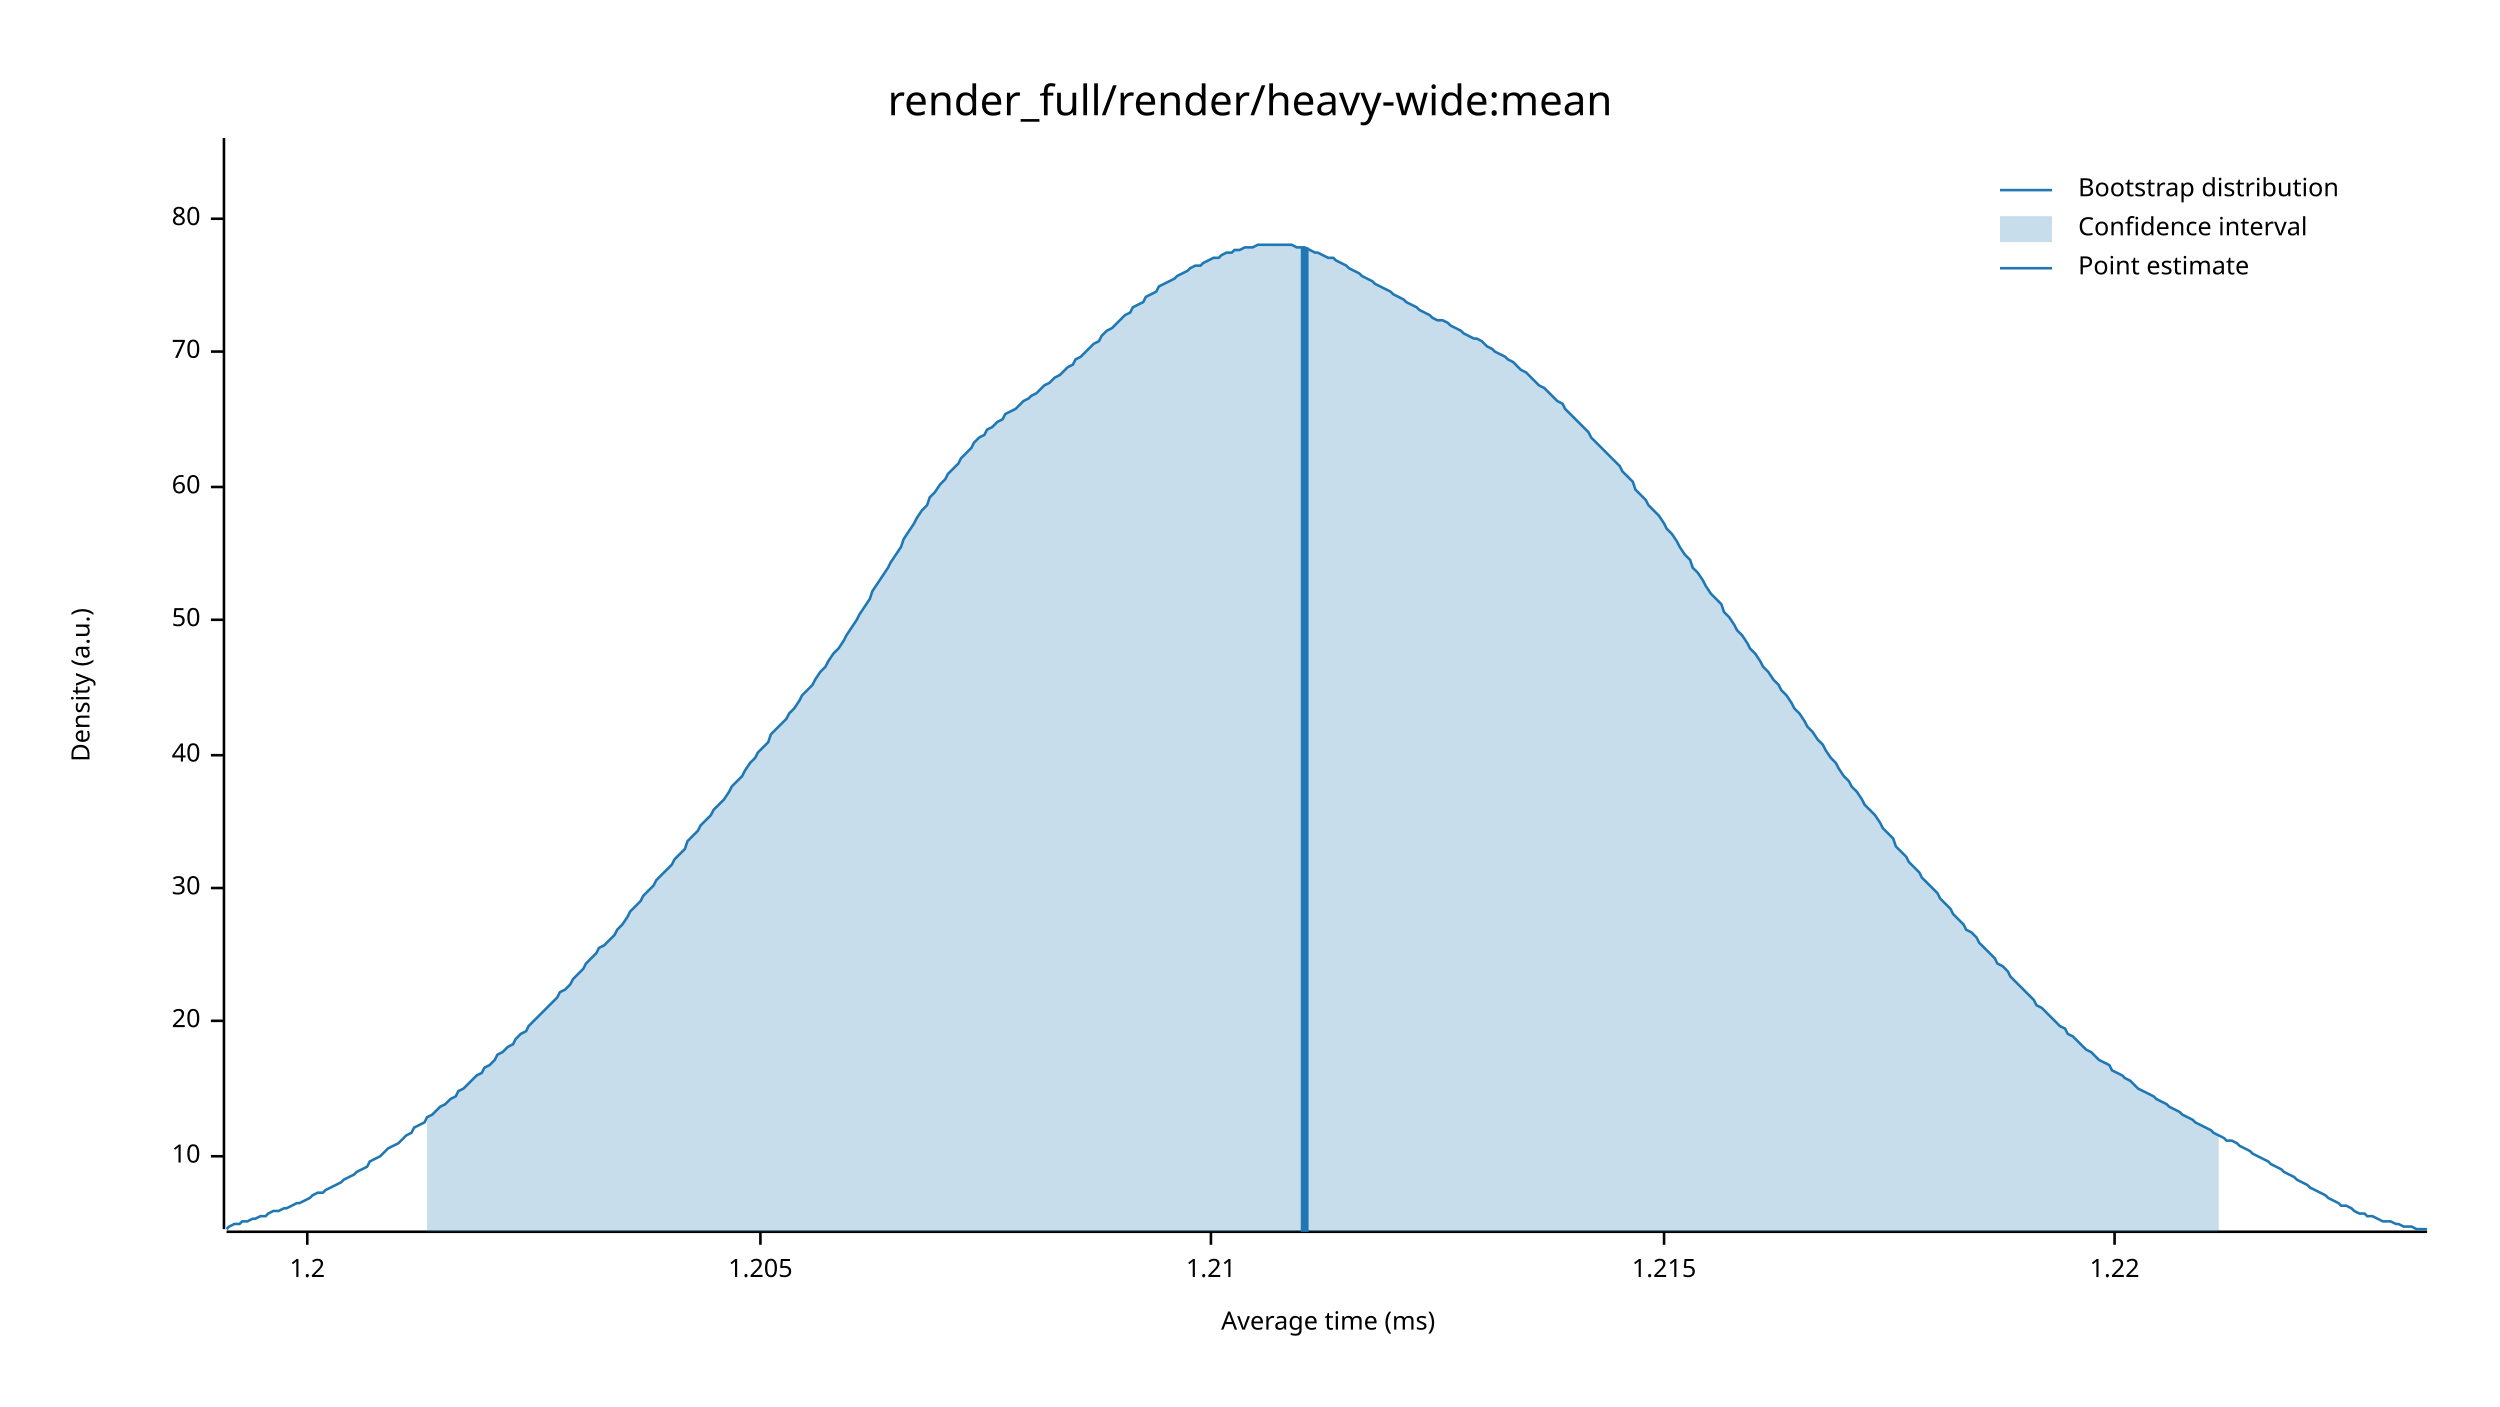
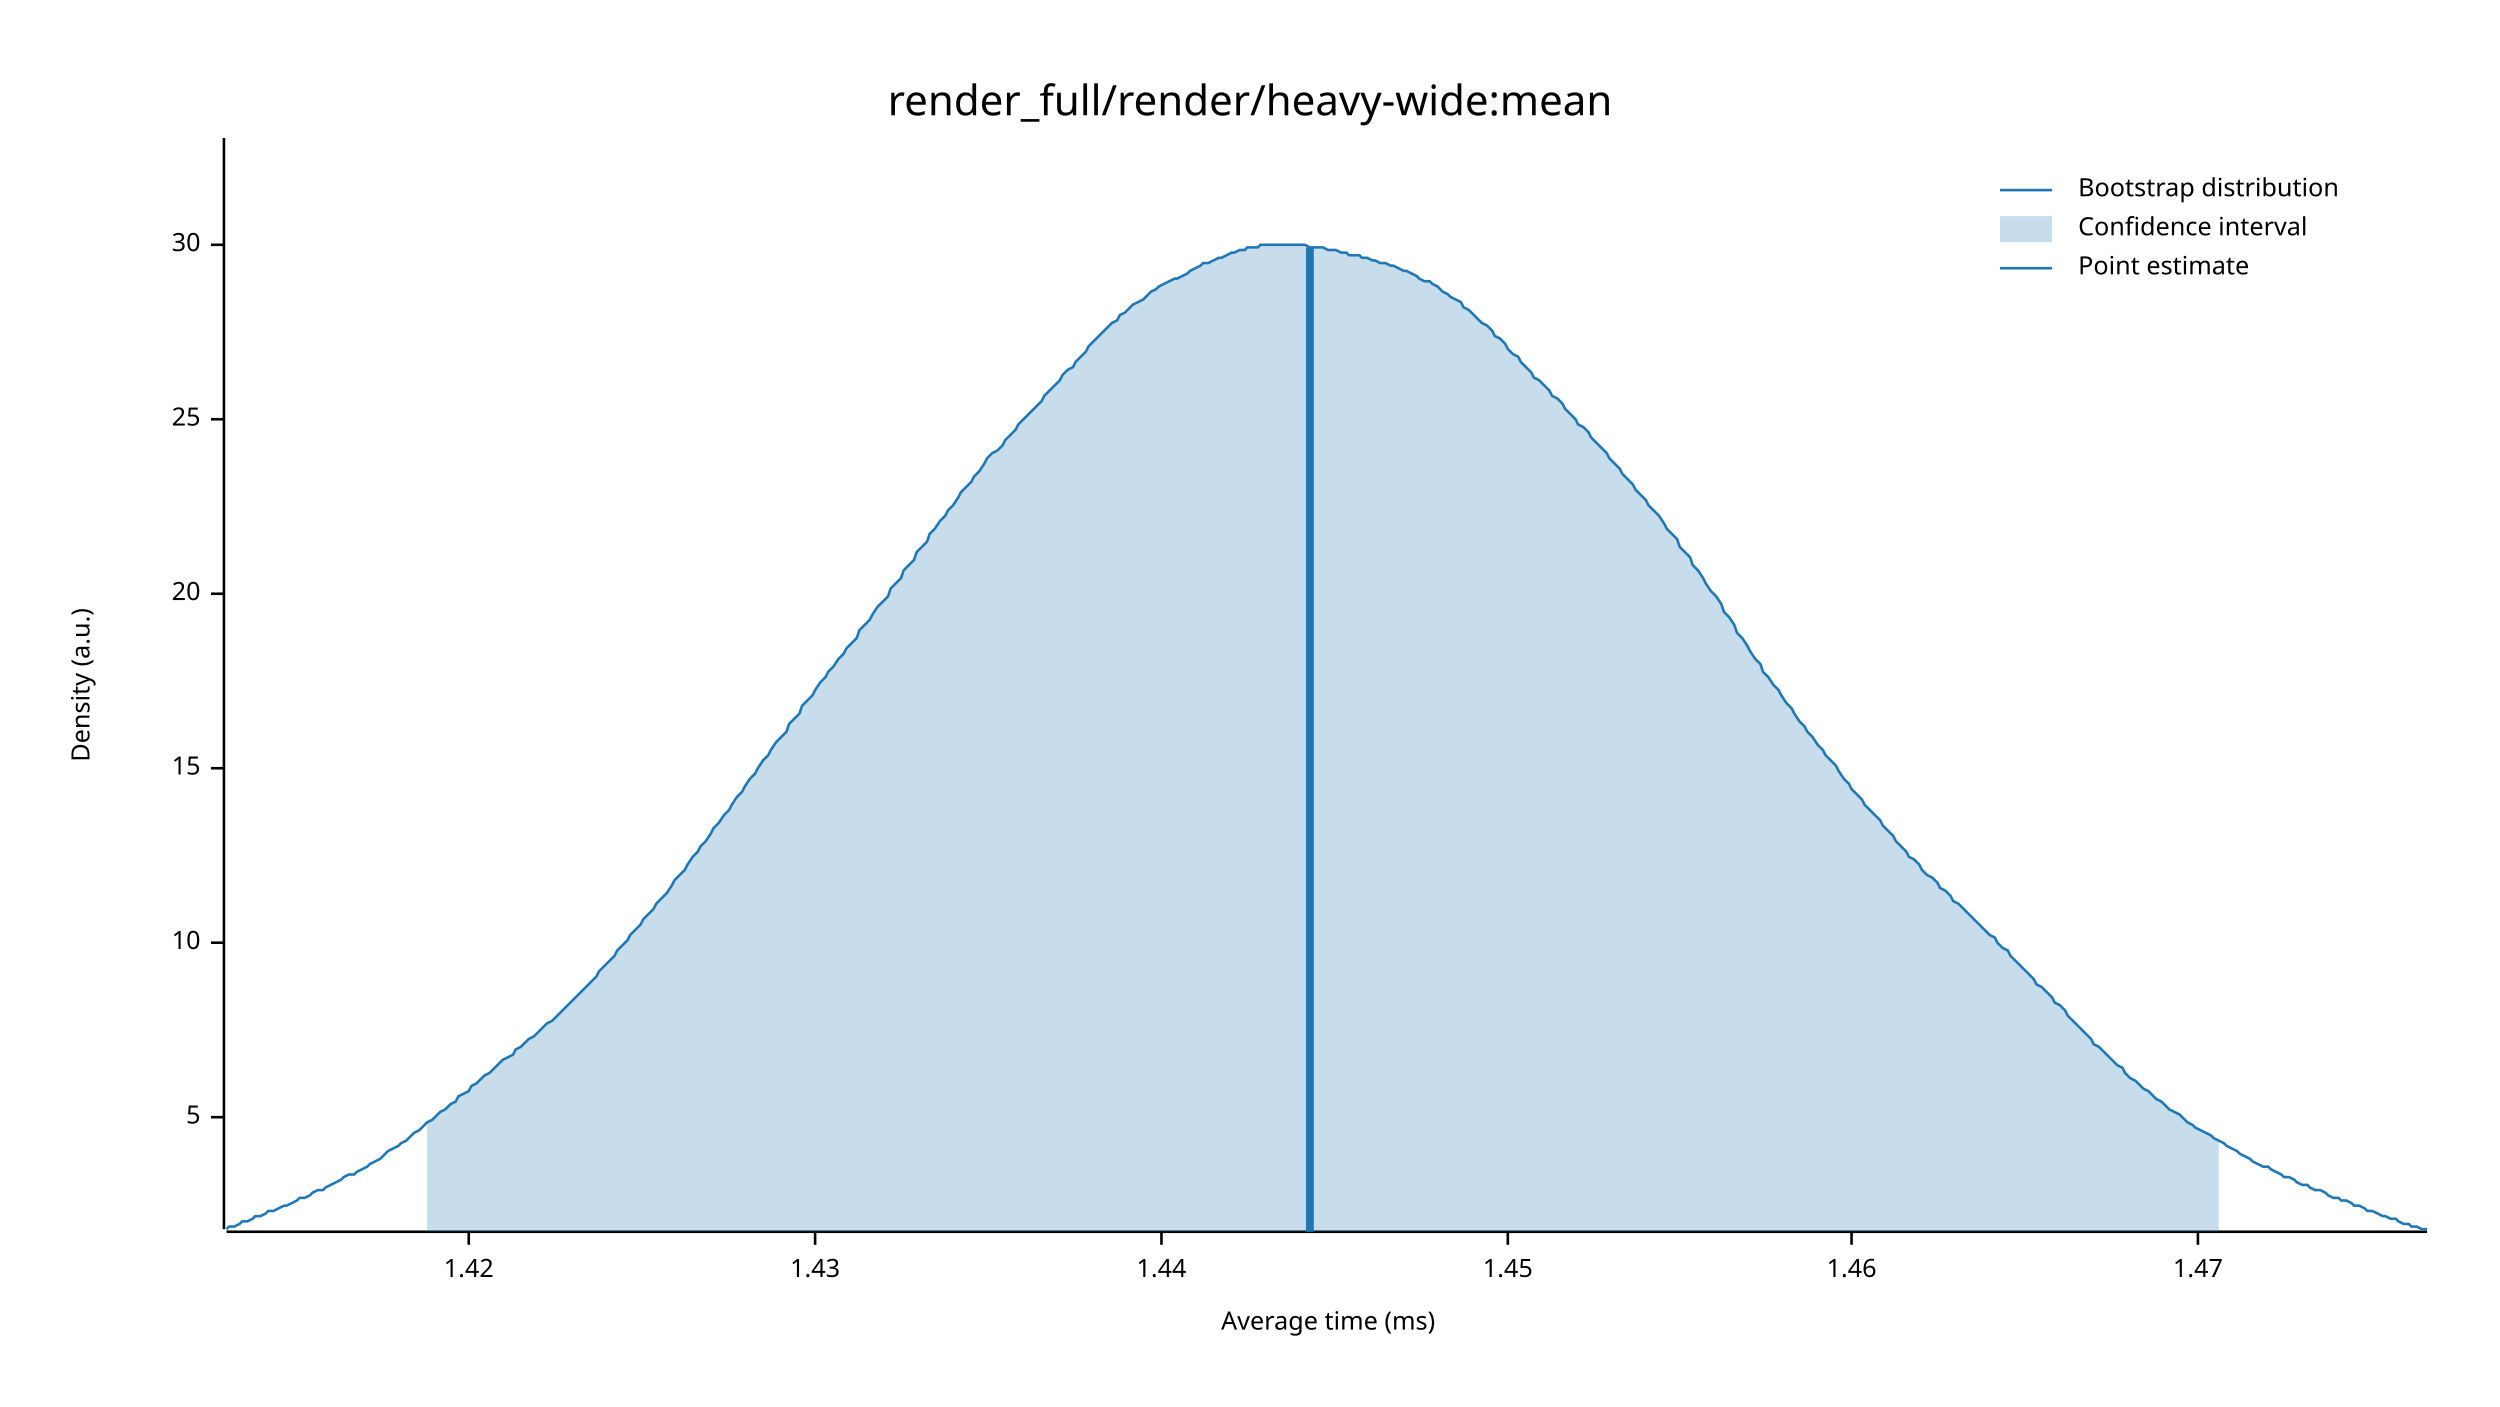
<svg xmlns="http://www.w3.org/2000/svg" width="960" height="540" viewBox="0 0 960 540">
  <text x="480" y="32" dy="0.76em" text-anchor="middle" font-family="sans-serif" font-size="16.129" opacity="1" fill="#000000">
render_full/render/heavy-wide:mean
</text>
  <text x="27" y="263" dy="0.76em" text-anchor="middle" font-family="sans-serif" font-size="9.677" opacity="1" fill="#000000" transform="rotate(270, 27, 263)">
Density (a.u.)
</text>
  <text x="510" y="513" dy="-0.5ex" text-anchor="middle" font-family="sans-serif" font-size="9.677" opacity="1" fill="#000000">
Average time (ms)
</text>
  <polyline fill="none" opacity="1" stroke="#000000" stroke-width="1" points="86,53 86,472 " />
-   <text x="77" y="444" dy="0.5ex" text-anchor="end" font-family="sans-serif" font-size="9.677" opacity="1" fill="#000000">
+   <text x="77" y="429" dy="0.5ex" text-anchor="end" font-family="sans-serif" font-size="9.677" opacity="1" fill="#000000">
+ 5
+ </text>
+   <polyline fill="none" opacity="1" stroke="#000000" stroke-width="1" points="81,429 86,429 " />
+   <text x="77" y="362" dy="0.5ex" text-anchor="end" font-family="sans-serif" font-size="9.677" opacity="1" fill="#000000">
10
</text>
-   <polyline fill="none" opacity="1" stroke="#000000" stroke-width="1" points="81,444 86,444 " />
-   <text x="77" y="392" dy="0.5ex" text-anchor="end" font-family="sans-serif" font-size="9.677" opacity="1" fill="#000000">
+   <polyline fill="none" opacity="1" stroke="#000000" stroke-width="1" points="81,362 86,362 " />
+   <text x="77" y="295" dy="0.5ex" text-anchor="end" font-family="sans-serif" font-size="9.677" opacity="1" fill="#000000">
+ 15
+ </text>
+   <polyline fill="none" opacity="1" stroke="#000000" stroke-width="1" points="81,295 86,295 " />
+   <text x="77" y="228" dy="0.5ex" text-anchor="end" font-family="sans-serif" font-size="9.677" opacity="1" fill="#000000">
20
</text>
-   <polyline fill="none" opacity="1" stroke="#000000" stroke-width="1" points="81,392 86,392 " />
-   <text x="77" y="341" dy="0.5ex" text-anchor="end" font-family="sans-serif" font-size="9.677" opacity="1" fill="#000000">
+   <polyline fill="none" opacity="1" stroke="#000000" stroke-width="1" points="81,228 86,228 " />
+   <text x="77" y="161" dy="0.5ex" text-anchor="end" font-family="sans-serif" font-size="9.677" opacity="1" fill="#000000">
+ 25
+ </text>
+   <polyline fill="none" opacity="1" stroke="#000000" stroke-width="1" points="81,161 86,161 " />
+   <text x="77" y="94" dy="0.5ex" text-anchor="end" font-family="sans-serif" font-size="9.677" opacity="1" fill="#000000">
30
</text>
-   <polyline fill="none" opacity="1" stroke="#000000" stroke-width="1" points="81,341 86,341 " />
-   <text x="77" y="290" dy="0.5ex" text-anchor="end" font-family="sans-serif" font-size="9.677" opacity="1" fill="#000000">
- 40
+   <polyline fill="none" opacity="1" stroke="#000000" stroke-width="1" points="81,94 86,94 " />
+   <polyline fill="none" opacity="1" stroke="#000000" stroke-width="1" points="87,473 932,473 " />
+   <text x="180" y="483" dy="0.76em" text-anchor="middle" font-family="sans-serif" font-size="9.677" opacity="1" fill="#000000">
+ 1.42
</text>
-   <polyline fill="none" opacity="1" stroke="#000000" stroke-width="1" points="81,290 86,290 " />
-   <text x="77" y="238" dy="0.5ex" text-anchor="end" font-family="sans-serif" font-size="9.677" opacity="1" fill="#000000">
- 50
+   <polyline fill="none" opacity="1" stroke="#000000" stroke-width="1" points="180,473 180,478 " />
+   <text x="313" y="483" dy="0.76em" text-anchor="middle" font-family="sans-serif" font-size="9.677" opacity="1" fill="#000000">
+ 1.43
</text>
-   <polyline fill="none" opacity="1" stroke="#000000" stroke-width="1" points="81,238 86,238 " />
-   <text x="77" y="187" dy="0.5ex" text-anchor="end" font-family="sans-serif" font-size="9.677" opacity="1" fill="#000000">
- 60
+   <polyline fill="none" opacity="1" stroke="#000000" stroke-width="1" points="313,473 313,478 " />
+   <text x="446" y="483" dy="0.76em" text-anchor="middle" font-family="sans-serif" font-size="9.677" opacity="1" fill="#000000">
+ 1.44
</text>
-   <polyline fill="none" opacity="1" stroke="#000000" stroke-width="1" points="81,187 86,187 " />
-   <text x="77" y="135" dy="0.5ex" text-anchor="end" font-family="sans-serif" font-size="9.677" opacity="1" fill="#000000">
- 70
+   <polyline fill="none" opacity="1" stroke="#000000" stroke-width="1" points="446,473 446,478 " />
+   <text x="579" y="483" dy="0.76em" text-anchor="middle" font-family="sans-serif" font-size="9.677" opacity="1" fill="#000000">
+ 1.45
</text>
-   <polyline fill="none" opacity="1" stroke="#000000" stroke-width="1" points="81,135 86,135 " />
-   <text x="77" y="84" dy="0.5ex" text-anchor="end" font-family="sans-serif" font-size="9.677" opacity="1" fill="#000000">
- 80
+   <polyline fill="none" opacity="1" stroke="#000000" stroke-width="1" points="579,473 579,478 " />
+   <text x="711" y="483" dy="0.76em" text-anchor="middle" font-family="sans-serif" font-size="9.677" opacity="1" fill="#000000">
+ 1.46
</text>
-   <polyline fill="none" opacity="1" stroke="#000000" stroke-width="1" points="81,84 86,84 " />
-   <polyline fill="none" opacity="1" stroke="#000000" stroke-width="1" points="87,473 932,473 " />
-   <text x="118" y="483" dy="0.76em" text-anchor="middle" font-family="sans-serif" font-size="9.677" opacity="1" fill="#000000">
- 1.2
+   <polyline fill="none" opacity="1" stroke="#000000" stroke-width="1" points="711,473 711,478 " />
+   <text x="844" y="483" dy="0.76em" text-anchor="middle" font-family="sans-serif" font-size="9.677" opacity="1" fill="#000000">
+ 1.47
</text>
-   <polyline fill="none" opacity="1" stroke="#000000" stroke-width="1" points="118,473 118,478 " />
-   <text x="292" y="483" dy="0.76em" text-anchor="middle" font-family="sans-serif" font-size="9.677" opacity="1" fill="#000000">
- 1.205
- </text>
-   <polyline fill="none" opacity="1" stroke="#000000" stroke-width="1" points="292,473 292,478 " />
-   <text x="465" y="483" dy="0.76em" text-anchor="middle" font-family="sans-serif" font-size="9.677" opacity="1" fill="#000000">
- 1.21
- </text>
-   <polyline fill="none" opacity="1" stroke="#000000" stroke-width="1" points="465,473 465,478 " />
-   <text x="639" y="483" dy="0.76em" text-anchor="middle" font-family="sans-serif" font-size="9.677" opacity="1" fill="#000000">
- 1.215
- </text>
-   <polyline fill="none" opacity="1" stroke="#000000" stroke-width="1" points="639,473 639,478 " />
-   <text x="812" y="483" dy="0.76em" text-anchor="middle" font-family="sans-serif" font-size="9.677" opacity="1" fill="#000000">
- 1.22
- </text>
-   <polyline fill="none" opacity="1" stroke="#000000" stroke-width="1" points="812,473 812,478 " />
-   <polyline fill="none" opacity="1" stroke="#1F78B4" stroke-width="1" points="87,472 88,471 90,470 92,470 93,469 95,469 97,468 98,468 100,467 102,467 103,466 105,465 107,465 109,464 110,464 112,463 114,462 115,462 117,461 119,460 120,459 122,458 124,458 125,457 127,456 129,455 131,454 132,453 134,452 136,451 137,450 139,449 141,448 142,446 144,445 146,444 147,443 149,441 151,440 153,439 154,438 156,436 158,435 159,433 161,432 163,431 164,429 166,428 168,426 169,425 171,424 173,422 175,421 176,419 178,418 180,416 181,415 183,413 185,412 186,410 188,409 190,407 191,405 193,404 195,402 197,401 198,399 200,397 202,396 203,394 205,392 207,390 208,389 210,387 212,385 214,383 215,381 217,380 219,378 220,376 222,374 224,372 225,370 227,368 229,366 230,364 232,363 234,361 236,359 237,357 239,355 241,352 242,350 244,348 246,346 247,344 249,342 251,340 252,338 254,336 256,334 258,332 259,330 261,328 263,326 264,323 266,321 268,319 269,317 271,315 273,313 274,311 276,309 278,307 280,304 281,302 283,300 285,298 286,296 288,293 290,291 291,289 293,287 295,285 296,282 298,280 300,278 302,276 303,274 305,272 307,269 308,267 310,265 312,263 313,261 315,258 317,256 318,254 320,251 322,249 324,246 325,244 327,241 329,238 330,236 332,233 334,230 335,227 337,224 339,221 341,218 342,216 344,213 346,210 347,207 349,204 351,201 352,199 354,196 356,194 357,191 359,189 361,186 363,184 364,182 366,180 368,178 369,176 371,174 373,172 374,170 376,168 378,167 379,165 381,164 383,162 385,161 386,159 388,158 390,157 391,156 393,154 395,153 396,152 398,151 400,149 401,148 403,147 405,145 407,144 408,143 410,141 412,140 413,138 415,137 417,135 418,134 420,132 422,131 423,129 425,127 427,126 429,124 430,123 432,121 434,120 435,118 437,117 439,116 440,114 442,113 444,112 445,110 447,109 449,108 451,107 452,106 454,105 456,104 457,103 459,102 461,102 462,101 464,100 466,99 468,99 469,98 471,97 473,97 474,96 476,96 478,95 479,95 481,95 483,94 484,94 486,94 488,94 490,94 491,94 493,94 495,94 496,94 498,95 500,95 501,95 503,96 505,97 506,97 508,98 510,99 512,99 513,100 515,101 517,102 518,103 520,104 522,105 523,106 525,107 527,108 528,109 530,110 532,111 534,112 535,113 537,114 539,115 540,116 542,117 544,118 545,119 547,120 549,121 550,122 552,123 554,123 556,124 557,125 559,126 561,127 562,128 564,129 566,130 567,130 569,131 571,133 573,134 574,135 576,136 578,137 579,138 581,139 583,141 584,142 586,143 588,145 589,146 591,148 593,149 595,151 596,152 598,154 600,155 601,157 603,159 605,161 606,162 608,164 610,166 611,168 613,170 615,172 617,174 618,175 620,177 622,179 623,181 625,183 627,185 628,188 630,190 632,192 633,194 635,196 637,198 639,201 640,203 642,205 644,208 645,210 647,213 649,215 650,218 652,220 654,223 655,225 657,228 659,230 661,232 662,235 664,237 666,240 667,242 669,244 671,247 672,249 674,251 676,254 677,256 679,258 681,261 683,263 684,265 686,267 688,270 689,272 691,274 693,277 694,279 696,281 698,284 700,286 701,288 703,291 705,293 706,295 708,298 710,300 711,302 713,304 715,307 716,309 718,311 720,313 722,316 723,318 725,320 727,322 728,325 730,327 732,329 733,331 735,333 737,335 738,337 740,339 742,341 744,343 745,345 747,347 749,349 750,351 752,353 754,355 755,357 757,358 759,360 760,362 762,364 764,366 766,368 767,370 769,371 771,373 772,375 774,377 776,379 777,380 779,382 781,384 782,386 784,387 786,389 788,391 789,392 791,394 793,395 794,397 796,398 798,400 799,401 801,403 803,404 804,405 806,407 808,408 810,409 811,411 813,412 815,413 816,414 818,415 820,417 821,418 823,419 825,420 827,421 828,422 830,423 832,424 833,425 835,426 837,427 838,428 840,429 842,430 843,431 845,432 847,433 849,434 850,435 852,436 854,437 855,438 857,438 859,439 860,440 862,441 864,442 865,443 867,444 869,445 871,446 872,447 874,448 876,449 877,450 879,451 881,452 882,453 884,454 886,455 887,456 889,457 891,458 893,459 894,460 896,461 898,462 899,463 901,463 903,464 904,465 906,466 908,466 909,467 911,467 913,468 915,469 916,469 918,469 920,470 921,470 923,471 925,471 926,471 928,472 930,472 932,472 " />
-   <polygon opacity="0.25" fill="#1F78B4" points="164,429 166,428 168,426 169,425 171,424 173,422 175,421 176,419 178,418 180,416 181,415 183,413 185,412 186,410 188,409 190,407 191,405 193,404 195,402 197,401 198,399 200,397 202,396 203,394 205,392 207,390 208,389 210,387 212,385 214,383 215,381 217,380 219,378 220,376 222,374 224,372 225,370 227,368 229,366 230,364 232,363 234,361 236,359 237,357 239,355 241,352 242,350 244,348 246,346 247,344 249,342 251,340 252,338 254,336 256,334 258,332 259,330 261,328 263,326 264,323 266,321 268,319 269,317 271,315 273,313 274,311 276,309 278,307 280,304 281,302 283,300 285,298 286,296 288,293 290,291 291,289 293,287 295,285 296,282 298,280 300,278 302,276 303,274 305,272 307,269 308,267 310,265 312,263 313,261 315,258 317,256 318,254 320,251 322,249 324,246 325,244 327,241 329,238 330,236 332,233 334,230 335,227 337,224 339,221 341,218 342,216 344,213 346,210 347,207 349,204 351,201 352,199 354,196 356,194 357,191 359,189 361,186 363,184 364,182 366,180 368,178 369,176 371,174 373,172 374,170 376,168 378,167 379,165 381,164 383,162 385,161 386,159 388,158 390,157 391,156 393,154 395,153 396,152 398,151 400,149 401,148 403,147 405,145 407,144 408,143 410,141 412,140 413,138 415,137 417,135 418,134 420,132 422,131 423,129 425,127 427,126 429,124 430,123 432,121 434,120 435,118 437,117 439,116 440,114 442,113 444,112 445,110 447,109 449,108 451,107 452,106 454,105 456,104 457,103 459,102 461,102 462,101 464,100 466,99 468,99 469,98 471,97 473,97 474,96 476,96 478,95 479,95 481,95 483,94 484,94 486,94 488,94 490,94 491,94 493,94 495,94 496,94 498,95 500,95 501,95 503,96 505,97 506,97 508,98 510,99 512,99 513,100 515,101 517,102 518,103 520,104 522,105 523,106 525,107 527,108 528,109 530,110 532,111 534,112 535,113 537,114 539,115 540,116 542,117 544,118 545,119 547,120 549,121 550,122 552,123 554,123 556,124 557,125 559,126 561,127 562,128 564,129 566,130 567,130 569,131 571,133 573,134 574,135 576,136 578,137 579,138 581,139 583,141 584,142 586,143 588,145 589,146 591,148 593,149 595,151 596,152 598,154 600,155 601,157 603,159 605,161 606,162 608,164 610,166 611,168 613,170 615,172 617,174 618,175 620,177 622,179 623,181 625,183 627,185 628,188 630,190 632,192 633,194 635,196 637,198 639,201 640,203 642,205 644,208 645,210 647,213 649,215 650,218 652,220 654,223 655,225 657,228 659,230 661,232 662,235 664,237 666,240 667,242 669,244 671,247 672,249 674,251 676,254 677,256 679,258 681,261 683,263 684,265 686,267 688,270 689,272 691,274 693,277 694,279 696,281 698,284 700,286 701,288 703,291 705,293 706,295 708,298 710,300 711,302 713,304 715,307 716,309 718,311 720,313 722,316 723,318 725,320 727,322 728,325 730,327 732,329 733,331 735,333 737,335 738,337 740,339 742,341 744,343 745,345 747,347 749,349 750,351 752,353 754,355 755,357 757,358 759,360 760,362 762,364 764,366 766,368 767,370 769,371 771,373 772,375 774,377 776,379 777,380 779,382 781,384 782,386 784,387 786,389 788,391 789,392 791,394 793,395 794,397 796,398 798,400 799,401 801,403 803,404 804,405 806,407 808,408 810,409 811,411 813,412 815,413 816,414 818,415 820,417 821,418 823,419 825,420 827,421 828,422 830,423 832,424 833,425 835,426 837,427 838,428 840,429 842,430 843,431 845,432 847,433 849,434 850,435 852,436 852,473 164,473 " />
-   <polyline fill="none" opacity="1" stroke="#1F78B4" stroke-width="3" points="501,473 501,95 " />
+   <polyline fill="none" opacity="1" stroke="#000000" stroke-width="1" points="844,473 844,478 " />
+   <polyline fill="none" opacity="1" stroke="#1F78B4" stroke-width="1" points="87,472 88,471 90,471 92,470 93,469 95,469 97,468 98,467 100,467 102,466 103,465 105,465 107,464 109,463 110,463 112,462 114,461 115,460 117,460 119,459 120,458 122,457 124,457 125,456 127,455 129,454 131,453 132,452 134,451 136,451 137,450 139,449 141,448 142,447 144,446 146,445 147,444 149,442 151,441 153,440 154,439 156,438 158,436 159,435 161,434 163,432 164,431 166,430 168,428 169,427 171,426 173,424 175,423 176,421 178,420 180,419 181,417 183,416 185,414 186,413 188,412 190,410 191,409 193,407 195,406 197,405 198,403 200,402 202,400 203,399 205,398 207,396 208,395 210,393 212,392 214,390 215,389 217,387 219,385 220,384 222,382 224,380 225,379 227,377 229,375 230,373 232,371 234,369 236,367 237,365 239,363 241,361 242,359 244,357 246,355 247,353 249,351 251,349 252,347 254,345 256,343 258,340 259,338 261,336 263,334 264,332 266,329 268,327 269,325 271,323 273,320 274,318 276,316 278,313 280,311 281,309 283,306 285,304 286,302 288,299 290,297 291,295 293,292 295,290 296,288 298,285 300,283 302,281 303,278 305,276 307,274 308,271 310,269 312,267 313,265 315,262 317,260 318,258 320,256 322,253 324,251 325,249 327,247 329,245 330,242 332,240 334,238 335,236 337,233 339,231 341,229 342,226 344,224 346,222 347,219 349,217 351,215 352,212 354,210 356,208 357,205 359,203 361,200 363,198 364,196 366,194 368,191 369,189 371,187 373,185 374,183 376,181 378,178 379,176 381,174 383,173 385,171 386,169 388,167 390,165 391,163 393,161 395,159 396,158 398,156 400,154 401,152 403,150 405,148 407,146 408,144 410,142 412,141 413,139 415,137 417,135 418,133 420,131 422,129 423,128 425,126 427,124 429,123 430,121 432,120 434,118 435,117 437,116 439,115 440,114 442,112 444,111 445,110 447,109 449,108 451,107 452,107 454,106 456,105 457,104 459,103 461,102 462,101 464,101 466,100 468,99 469,99 471,98 473,97 474,97 476,96 478,96 479,95 481,95 483,95 484,94 486,94 488,94 490,94 491,94 493,94 495,94 496,94 498,94 500,94 501,94 503,95 505,95 506,95 508,95 510,96 512,96 513,96 515,97 517,97 518,98 520,98 522,98 523,99 525,99 527,100 528,100 530,101 532,101 534,102 535,102 537,103 539,104 540,104 542,105 544,106 545,107 547,108 549,108 550,109 552,110 554,112 556,113 557,114 559,115 561,116 562,118 564,119 566,121 567,122 569,124 571,125 573,127 574,129 576,130 578,132 579,134 581,136 583,137 584,139 586,141 588,143 589,145 591,146 593,148 595,150 596,152 598,153 600,155 601,157 603,159 605,161 606,163 608,164 610,166 611,168 613,170 615,172 617,174 618,176 620,178 622,180 623,182 625,184 627,186 628,188 630,190 632,192 633,194 635,196 637,198 639,201 640,203 642,205 644,207 645,210 647,212 649,214 650,217 652,219 654,222 655,224 657,227 659,229 661,232 662,235 664,237 666,240 667,243 669,245 671,248 672,250 674,253 676,255 677,258 679,260 681,263 683,265 684,267 686,270 688,272 689,274 691,277 693,279 694,281 696,283 698,286 700,288 701,290 703,292 705,294 706,296 708,299 710,301 711,303 713,305 715,307 716,309 718,311 720,313 722,315 723,317 725,319 727,321 728,323 730,325 732,327 733,329 735,330 737,332 738,334 740,336 742,337 744,339 745,341 747,342 749,344 750,346 752,347 754,349 755,350 757,352 759,354 760,355 762,357 764,359 766,360 767,362 769,364 771,365 772,367 774,369 776,371 777,372 779,374 781,376 782,378 784,379 786,381 788,383 789,385 791,386 793,388 794,390 796,392 798,394 799,395 801,397 803,399 804,401 806,402 808,404 810,406 811,407 813,409 815,410 816,412 818,414 820,415 821,416 823,418 825,419 827,421 828,422 830,423 832,425 833,426 835,427 837,428 838,429 840,431 842,432 843,433 845,434 847,435 849,436 850,437 852,438 854,439 855,440 857,441 859,442 860,443 862,444 864,445 865,446 867,447 869,448 871,448 872,449 874,450 876,451 877,452 879,452 881,453 882,454 884,455 886,455 887,456 889,457 891,457 893,458 894,459 896,460 898,460 899,461 901,461 903,462 904,463 906,463 908,464 909,465 911,465 913,466 915,467 916,467 918,468 920,468 921,469 923,470 925,470 926,471 928,471 930,472 932,472 " />
+   <polygon opacity="0.25" fill="#1F78B4" points="164,431 166,430 168,428 169,427 171,426 173,424 175,423 176,421 178,420 180,419 181,417 183,416 185,414 186,413 188,412 190,410 191,409 193,407 195,406 197,405 198,403 200,402 202,400 203,399 205,398 207,396 208,395 210,393 212,392 214,390 215,389 217,387 219,385 220,384 222,382 224,380 225,379 227,377 229,375 230,373 232,371 234,369 236,367 237,365 239,363 241,361 242,359 244,357 246,355 247,353 249,351 251,349 252,347 254,345 256,343 258,340 259,338 261,336 263,334 264,332 266,329 268,327 269,325 271,323 273,320 274,318 276,316 278,313 280,311 281,309 283,306 285,304 286,302 288,299 290,297 291,295 293,292 295,290 296,288 298,285 300,283 302,281 303,278 305,276 307,274 308,271 310,269 312,267 313,265 315,262 317,260 318,258 320,256 322,253 324,251 325,249 327,247 329,245 330,242 332,240 334,238 335,236 337,233 339,231 341,229 342,226 344,224 346,222 347,219 349,217 351,215 352,212 354,210 356,208 357,205 359,203 361,200 363,198 364,196 366,194 368,191 369,189 371,187 373,185 374,183 376,181 378,178 379,176 381,174 383,173 385,171 386,169 388,167 390,165 391,163 393,161 395,159 396,158 398,156 400,154 401,152 403,150 405,148 407,146 408,144 410,142 412,141 413,139 415,137 417,135 418,133 420,131 422,129 423,128 425,126 427,124 429,123 430,121 432,120 434,118 435,117 437,116 439,115 440,114 442,112 444,111 445,110 447,109 449,108 451,107 452,107 454,106 456,105 457,104 459,103 461,102 462,101 464,101 466,100 468,99 469,99 471,98 473,97 474,97 476,96 478,96 479,95 481,95 483,95 484,94 486,94 488,94 490,94 491,94 493,94 495,94 496,94 498,94 500,94 501,94 503,95 505,95 506,95 508,95 510,96 512,96 513,96 515,97 517,97 518,98 520,98 522,98 523,99 525,99 527,100 528,100 530,101 532,101 534,102 535,102 537,103 539,104 540,104 542,105 544,106 545,107 547,108 549,108 550,109 552,110 554,112 556,113 557,114 559,115 561,116 562,118 564,119 566,121 567,122 569,124 571,125 573,127 574,129 576,130 578,132 579,134 581,136 583,137 584,139 586,141 588,143 589,145 591,146 593,148 595,150 596,152 598,153 600,155 601,157 603,159 605,161 606,163 608,164 610,166 611,168 613,170 615,172 617,174 618,176 620,178 622,180 623,182 625,184 627,186 628,188 630,190 632,192 633,194 635,196 637,198 639,201 640,203 642,205 644,207 645,210 647,212 649,214 650,217 652,219 654,222 655,224 657,227 659,229 661,232 662,235 664,237 666,240 667,243 669,245 671,248 672,250 674,253 676,255 677,258 679,260 681,263 683,265 684,267 686,270 688,272 689,274 691,277 693,279 694,281 696,283 698,286 700,288 701,290 703,292 705,294 706,296 708,299 710,301 711,303 713,305 715,307 716,309 718,311 720,313 722,315 723,317 725,319 727,321 728,323 730,325 732,327 733,329 735,330 737,332 738,334 740,336 742,337 744,339 745,341 747,342 749,344 750,346 752,347 754,349 755,350 757,352 759,354 760,355 762,357 764,359 766,360 767,362 769,364 771,365 772,367 774,369 776,371 777,372 779,374 781,376 782,378 784,379 786,381 788,383 789,385 791,386 793,388 794,390 796,392 798,394 799,395 801,397 803,399 804,401 806,402 808,404 810,406 811,407 813,409 815,410 816,412 818,414 820,415 821,416 823,418 825,419 827,421 828,422 830,423 832,425 833,426 835,427 837,428 838,429 840,431 842,432 843,433 845,434 847,435 849,436 850,437 852,438 852,473 164,473 " />
+   <polyline fill="none" opacity="1" stroke="#1F78B4" stroke-width="3" points="503,473 503,95 " />
  <text x="798" y="68" dy="0.76em" text-anchor="start" font-family="sans-serif" font-size="9.677" opacity="1" fill="#000000">
Bootstrap distribution
</text>
  <text x="798" y="83" dy="0.76em" text-anchor="start" font-family="sans-serif" font-size="9.677" opacity="1" fill="#000000">
Confidence interval
</text>
  <text x="798" y="98" dy="0.76em" text-anchor="start" font-family="sans-serif" font-size="9.677" opacity="1" fill="#000000">
Point estimate
</text>
  <polyline fill="none" opacity="1" stroke="#1F78B4" stroke-width="1" points="768,73 788,73 " />
  <rect x="768" y="83" width="20" height="10" opacity="0.25" fill="#1F78B4" stroke="none" />
  <polyline fill="none" opacity="1" stroke="#1F78B4" stroke-width="1" points="768,103 788,103 " />
</svg>
